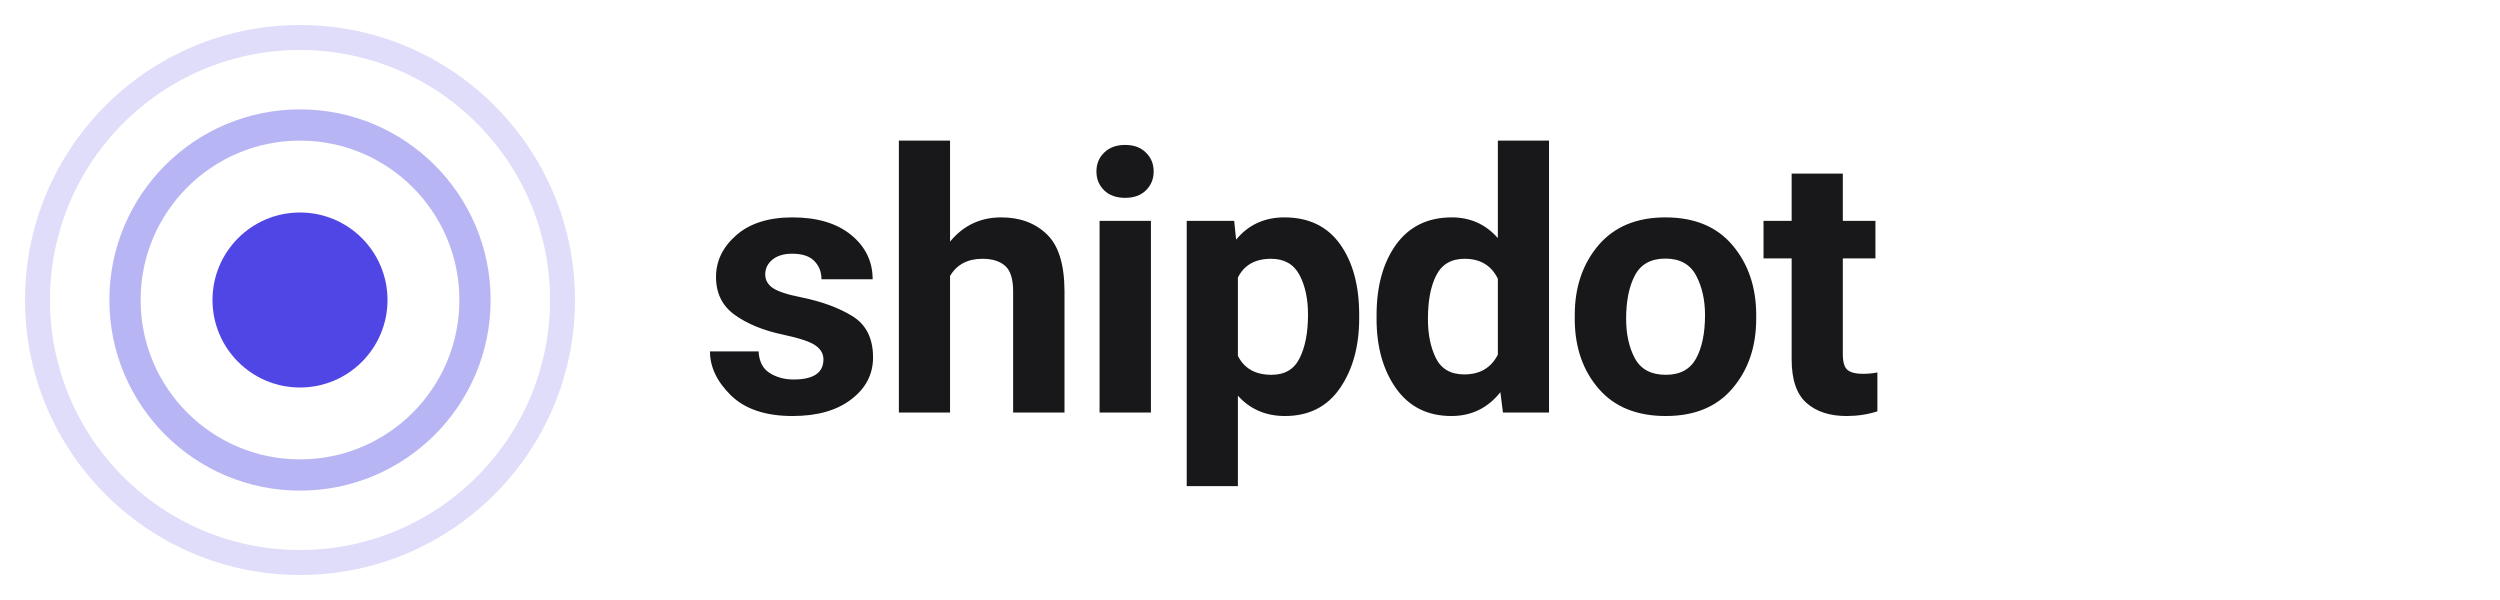
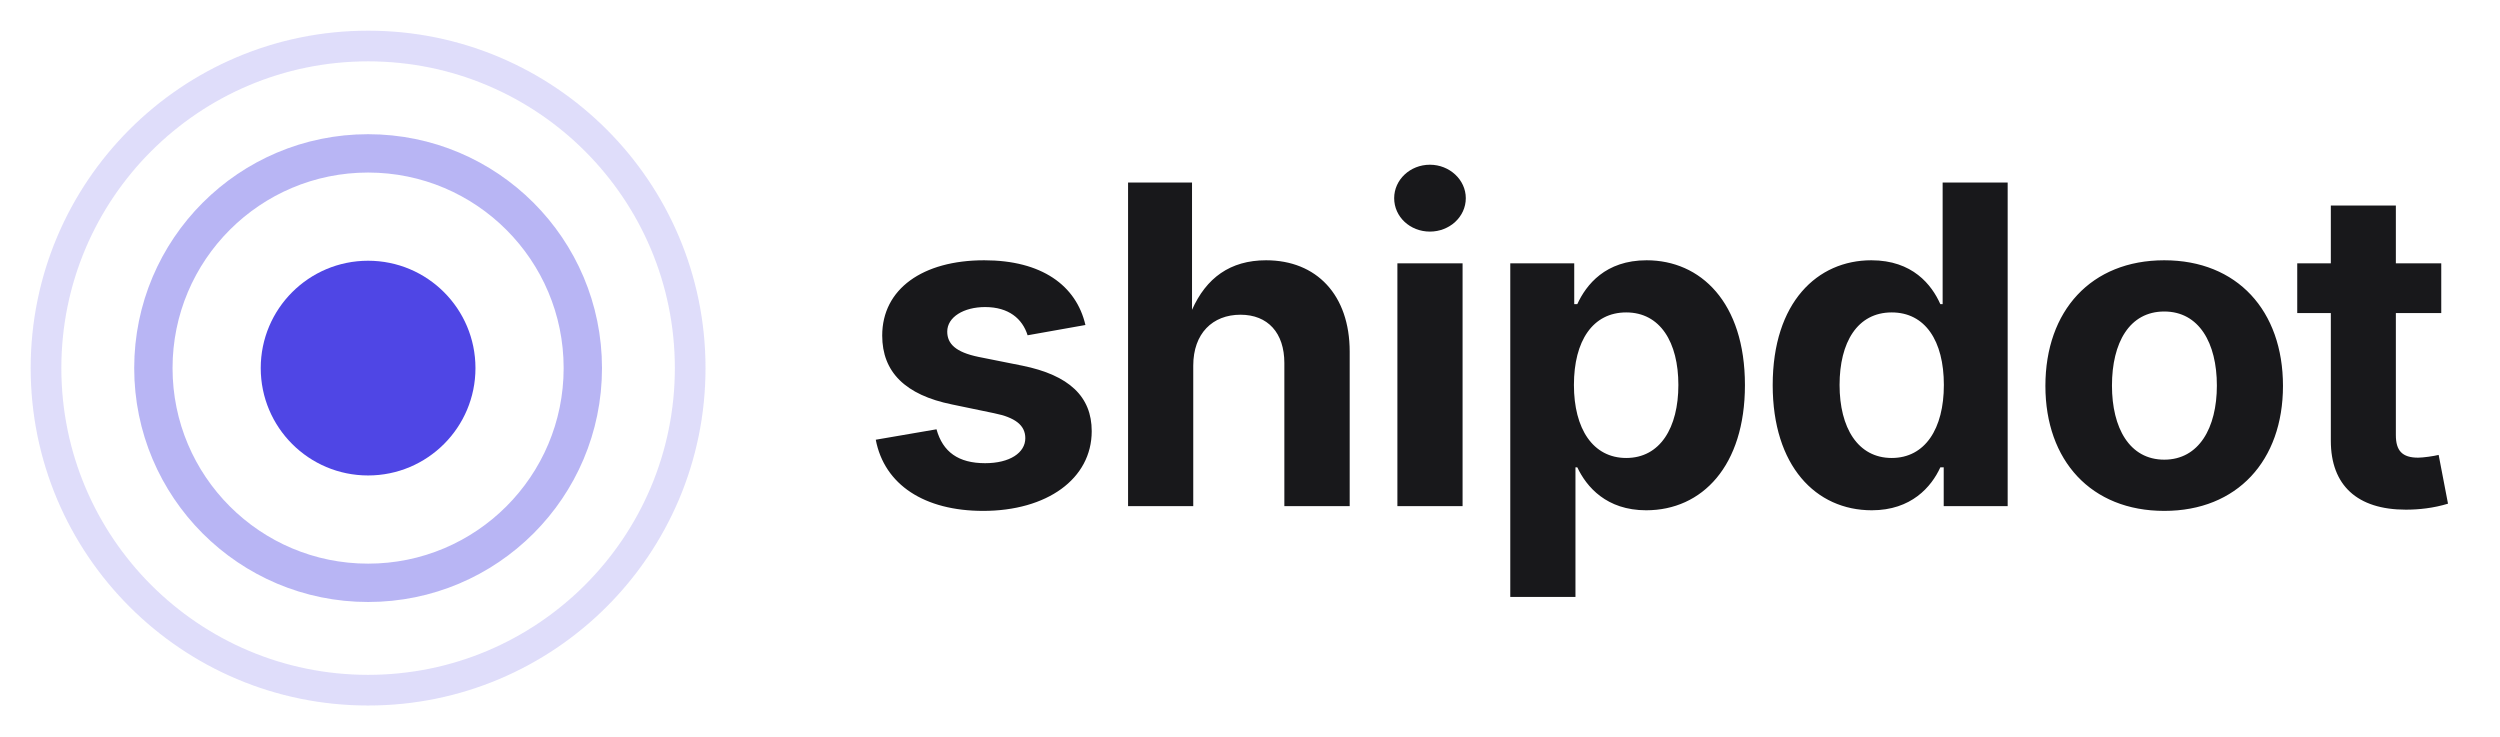
- <svg xmlns="http://www.w3.org/2000/svg" width="200" height="48" viewBox="0 0 200 48" role="img" aria-label="shipdot">
+ <svg xmlns="http://www.w3.org/2000/svg" width="163" height="48" viewBox="0 0 163 48" role="img" aria-label="shipdot">
  <circle cx="24" cy="24" r="21" fill="none" stroke="#4f46e5" stroke-opacity=".18" stroke-width="2" />
  <circle cx="24" cy="24" r="14" fill="none" stroke="#4f46e5" stroke-opacity=".4" stroke-width="2.5" />
  <circle cx="24" cy="24" r="7" fill="#4f46e5" />
-   <text x="56" y="33" fill="#18181b" font-family="ui-sans-serif, system-ui, -apple-system, 'Segoe UI', Roboto, sans-serif" font-size="29" font-weight="700" letter-spacing="-0.5">shipdot</text>
+   <path fill="#18181b" d="M64.1 33.31C68.25 33.31 71.18 31.23 71.18 28.11C71.18 25.86 69.71 24.46 66.65 23.84L63.8 23.27C62.3 22.96 61.76 22.41 61.76 21.62C61.76 20.67 62.84 20.02 64.23 20.02C65.77 20.02 66.66 20.78 67 21.86L70.77 21.19C70.17 18.61 67.92 16.97 64.17 16.97C60.16 16.97 57.52 18.84 57.52 21.88C57.52 24.25 59.02 25.75 62.07 26.37L64.81 26.94C66.2 27.22 66.85 27.73 66.85 28.57C66.85 29.52 65.84 30.2 64.23 30.2C62.49 30.2 61.47 29.47 61.06 27.99L57.1 28.67C57.66 31.61 60.28 33.31 64.1 33.31ZM77.8 23.84C77.8 21.74 79.06 20.52 80.88 20.52C82.66 20.52 83.74 21.7 83.74 23.67V33H88V22.93C88 19.22 85.83 16.97 82.55 16.97C80.2 16.97 78.64 18.13 77.72 20.2V11.9H73.55V33H77.8ZM91.11 33H95.36V17.17H91.11ZM93.23 15.1C94.51 15.1 95.57 14.14 95.57 12.92C95.57 11.72 94.51 10.74 93.23 10.74C91.94 10.74 90.9 11.72 90.9 12.92C90.9 14.14 91.94 15.1 93.23 15.1ZM98.47 38.92H102.72V30.47H102.84C103.44 31.74 104.74 33.27 107.33 33.27C110.98 33.27 113.77 30.38 113.77 25.11C113.77 19.7 110.87 16.97 107.36 16.97C104.67 16.97 103.42 18.57 102.84 19.83H102.64V17.17H98.47ZM106.03 29.86C103.86 29.86 102.62 27.96 102.62 25.1C102.62 22.22 103.85 20.37 106.03 20.37C108.25 20.37 109.43 22.32 109.43 25.1C109.43 27.89 108.24 29.86 106.03 29.86ZM122.04 33.27C124.62 33.27 125.93 31.74 126.51 30.47H126.73V33H130.9V11.9H126.66V19.83H126.51C125.95 18.57 124.7 16.97 122.01 16.97C118.5 16.97 115.58 19.7 115.58 25.11C115.58 30.38 118.39 33.27 122.04 33.27ZM123.34 29.86C121.13 29.86 119.94 27.89 119.94 25.1C119.94 22.32 121.1 20.37 123.34 20.37C125.52 20.37 126.74 22.22 126.74 25.1C126.74 27.96 125.51 29.86 123.34 29.86ZM141.11 33.31C145.87 33.31 148.85 30.03 148.85 25.16C148.85 20.26 145.87 16.97 141.11 16.97C136.34 16.97 133.36 20.26 133.36 25.16C133.36 30.03 136.34 33.31 141.11 33.31ZM141.11 29.97C138.84 29.97 137.7 27.9 137.7 25.14C137.7 22.34 138.84 20.31 141.11 20.31C143.37 20.31 144.54 22.35 144.54 25.14C144.54 27.9 143.37 29.97 141.11 29.97ZM159.17 17.17H156.21V13.4H151.97V17.17H149.78V20.41H151.97V28.74C151.97 31.64 153.69 33.23 156.86 33.23C157.71 33.23 158.66 33.13 159.61 32.84L159 29.66C158.69 29.74 157.98 29.84 157.66 29.84C156.62 29.84 156.21 29.38 156.21 28.37V20.41H159.17Z" />
</svg>
